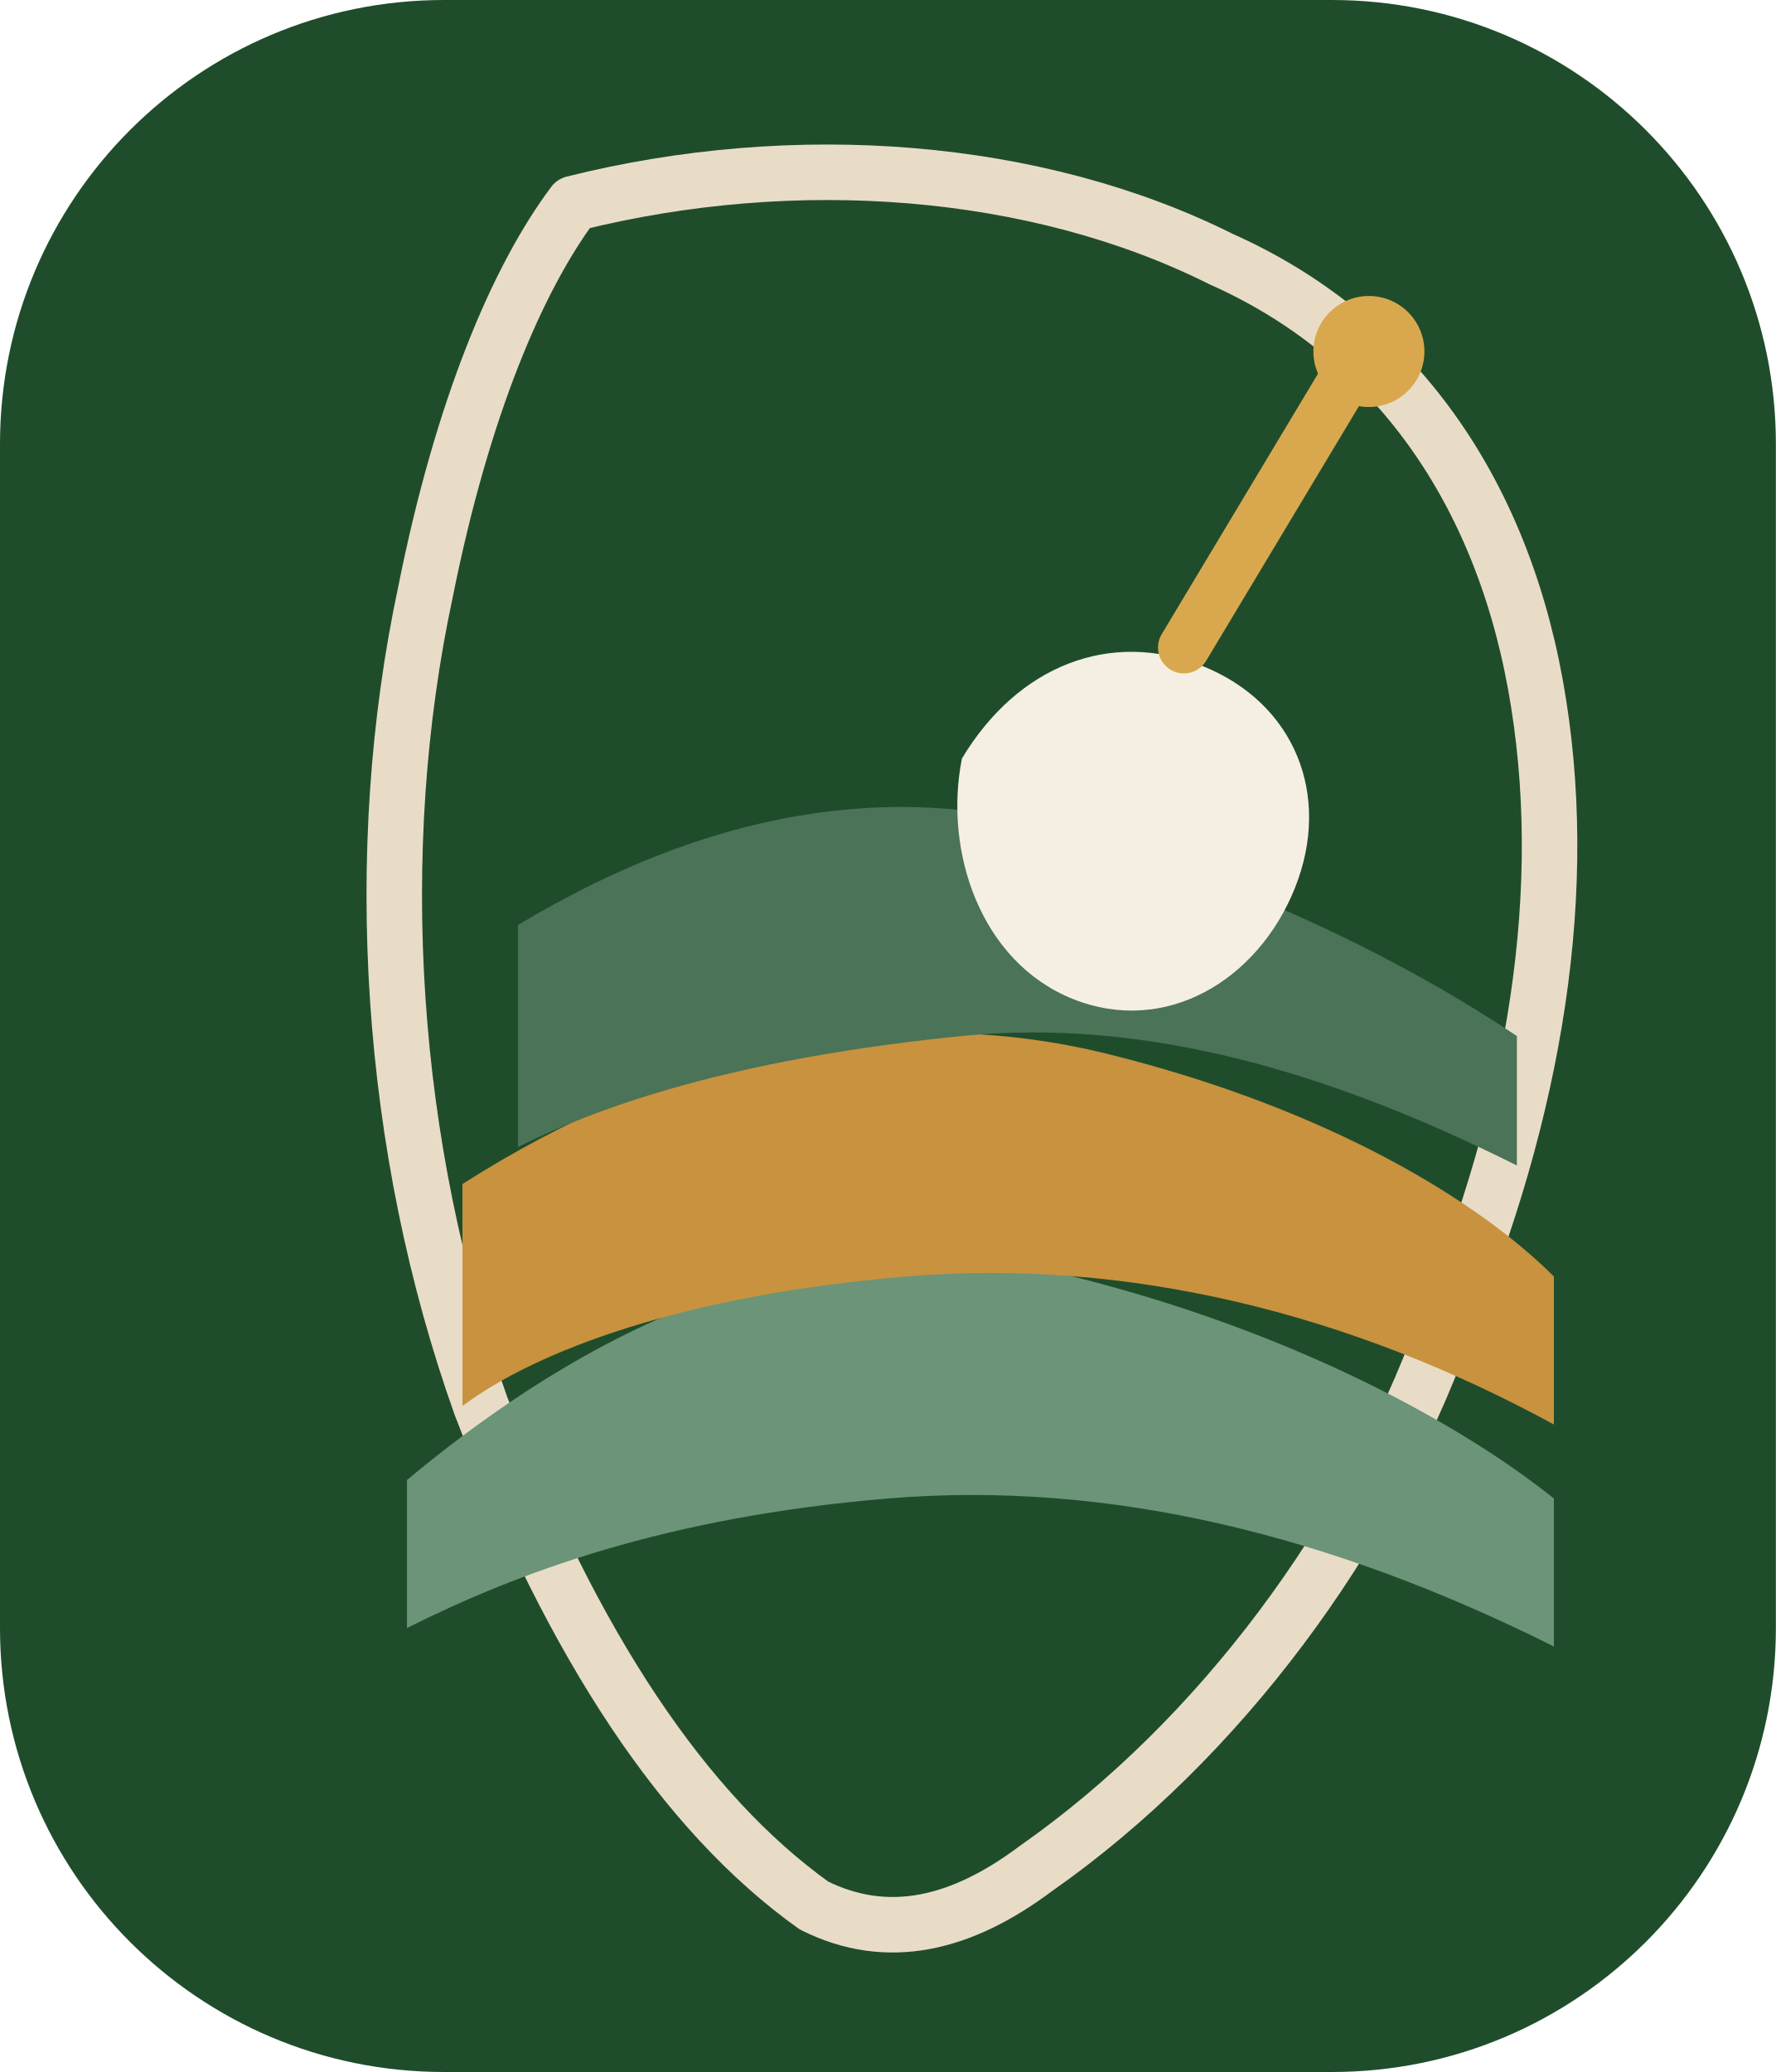
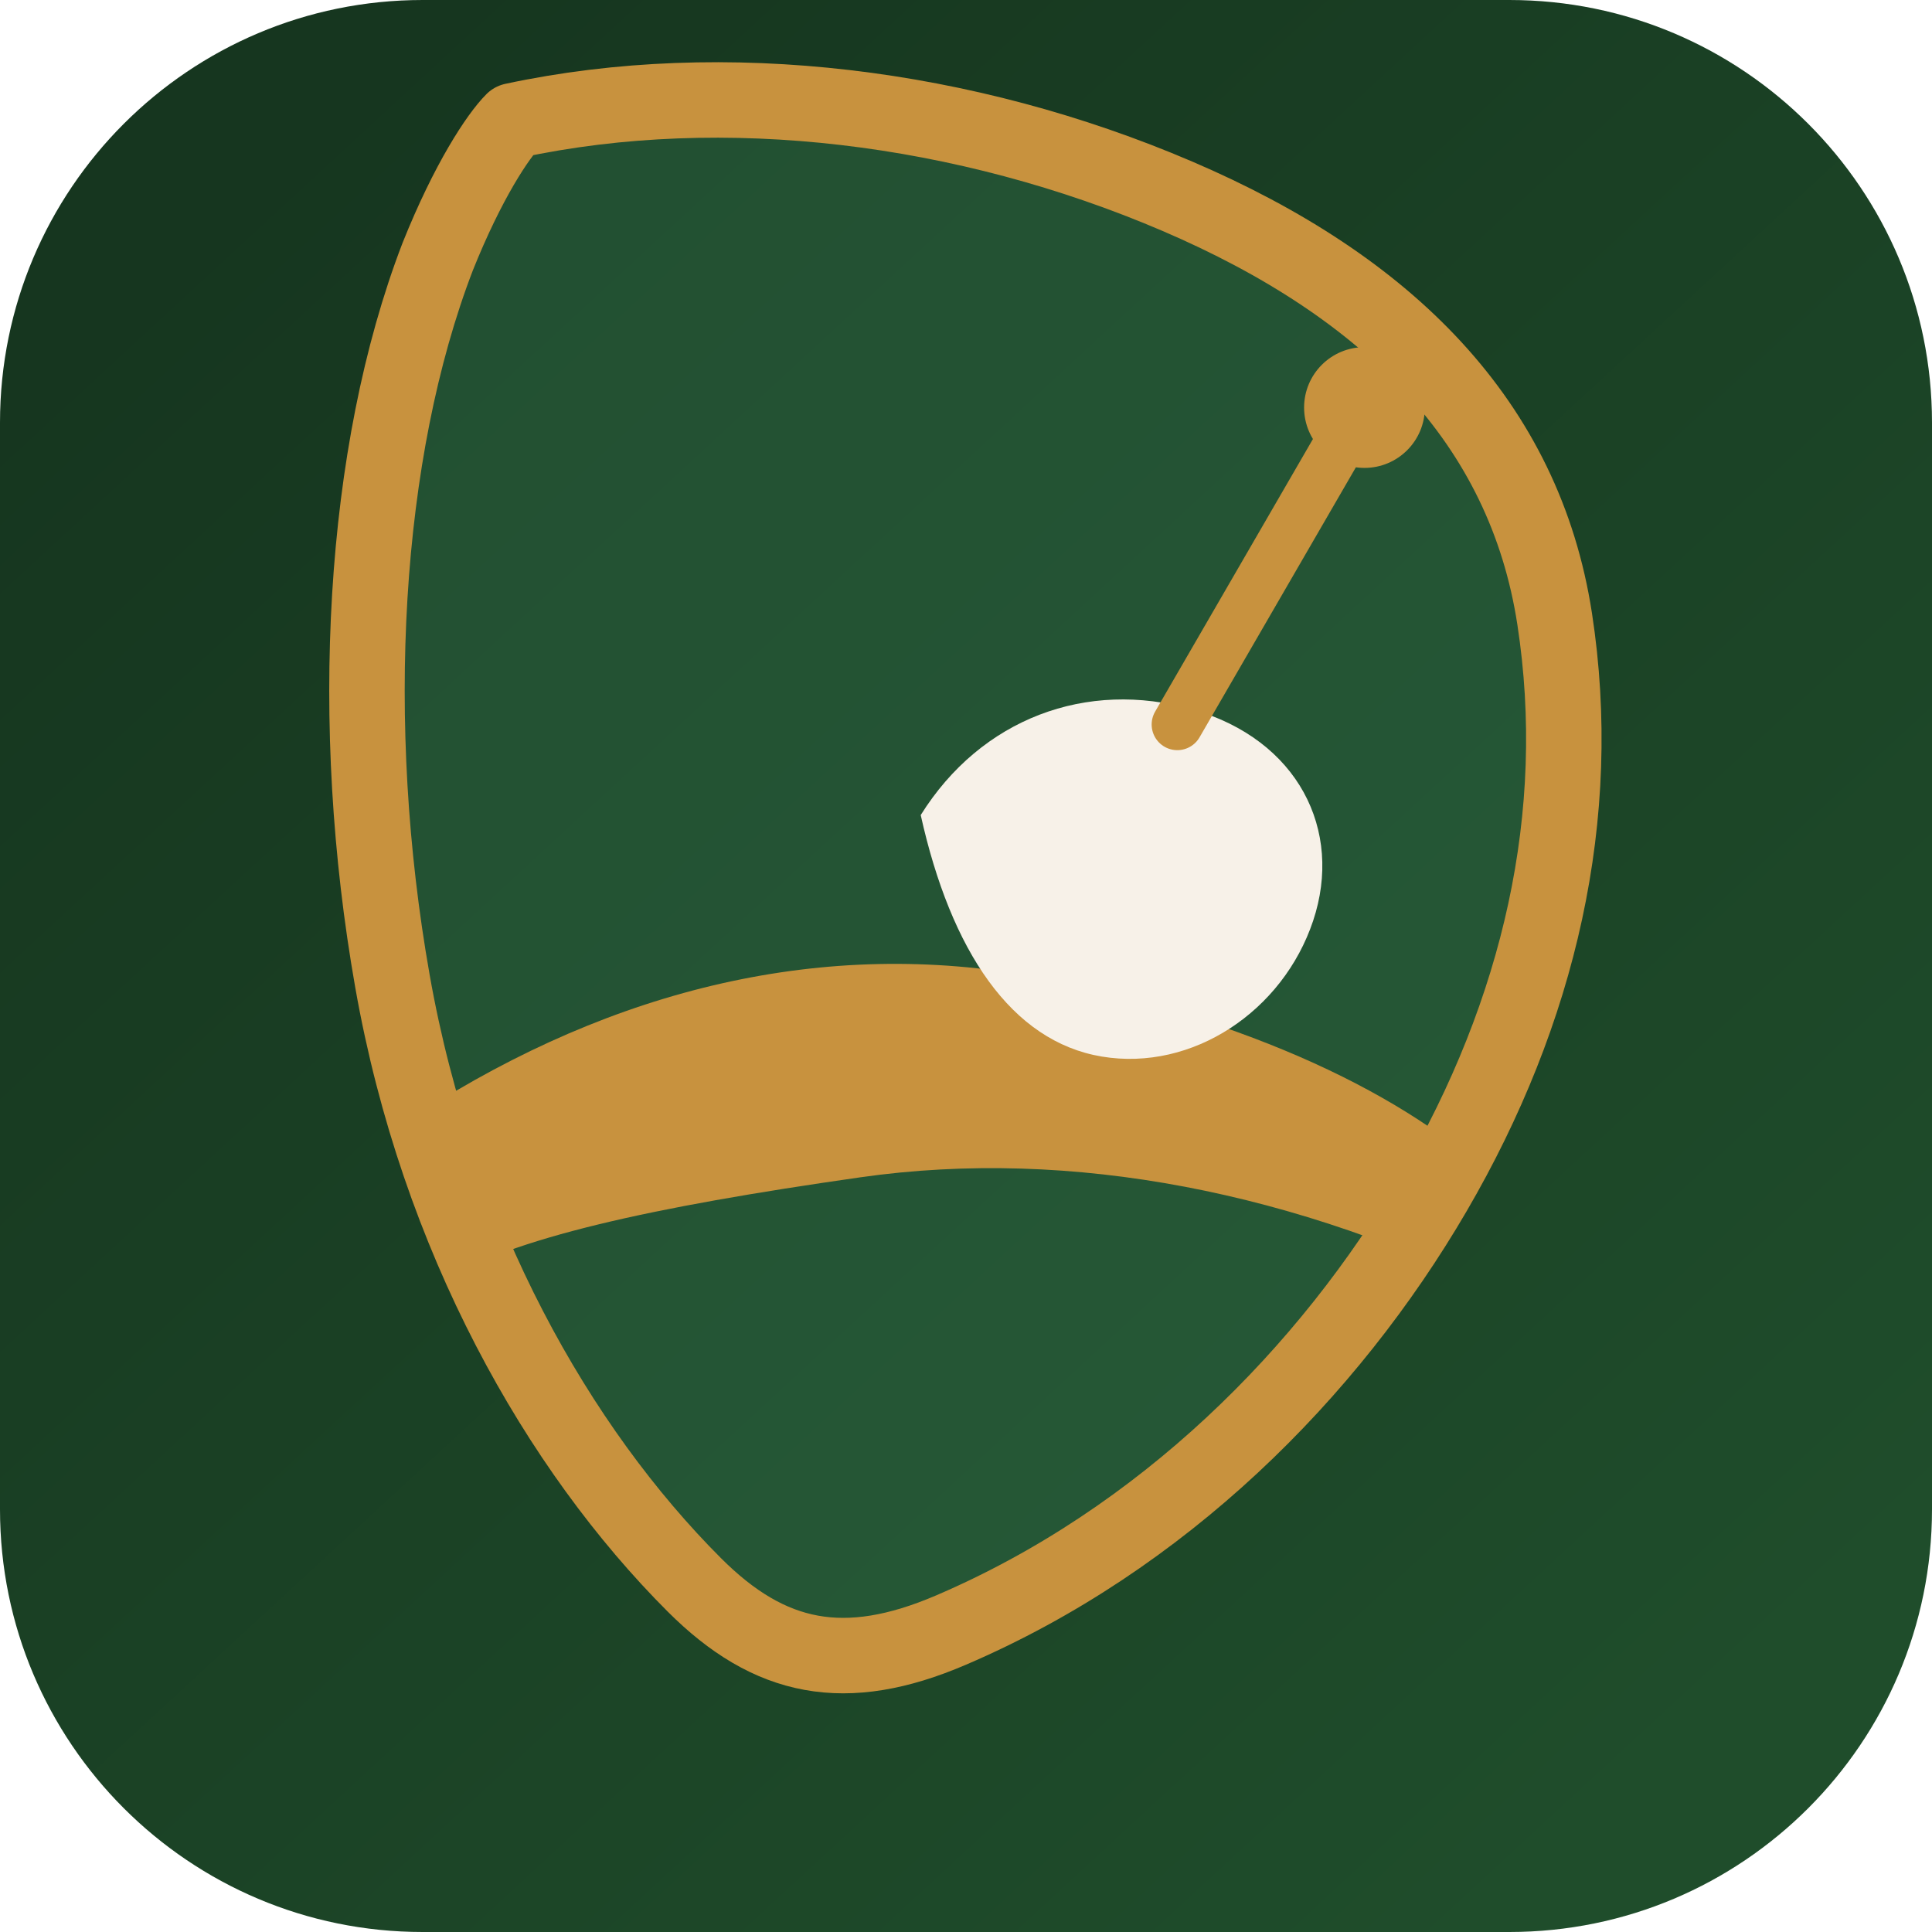
- <svg xmlns="http://www.w3.org/2000/svg" viewBox="0 0 48 56" fill="none">
-   <rect width="48" height="56" rx="12" fill="#1F4D2B" />
-   <path d="M15.5 5.5C21.5 4 28 4.5 33 7C37.5 9 40.5 13 41.5 18.5C42.5 24 41.5 30 39 36C37 41.5 33 47 28 50.5C26 52 24 52.5 22 51.5C18.5 49 15.5 44.5 13 38C10.5 31 10 23 11.5 16C12.5 11 14 7.5 15.5 5.5Z" stroke="#E9DCC7" stroke-width="1.5" stroke-linejoin="round" />
-   <path d="M11 40C17 35 23 33 29 34.5C35 36 39.5 38.5 42 40.5V44.5C36 41.5 30 40 24 40.5C18 41 14 42.5 11 44V40Z" fill="#6B9478" />
-   <path d="M12.5 32C18 28.5 24 27 30 28.5C36 30 40 32.5 42 34.5V38.5C36.5 35.5 30.5 34 24.5 34.5C18.5 35 14.5 36.5 12.5 38V32Z" fill="#C8923E" />
-   <path d="M14 25C19 22 24 21 29 22.5C34 24 38 26 41 28V31.5C36 29 31 27.5 26 28C21 28.5 17 29.5 14 31V25Z" fill="#4A7358" />
-   <path d="M26 20.5C27.5 18 30 17 32.5 18C35 19 36 21.5 35 24C34 26.5 31.5 28 29 27C26.5 26 25.5 23 26 20.5Z" fill="#F5EFE3" />
-   <path d="M32 17.5L36.5 10" stroke="#D9A84E" stroke-width="1.4" stroke-linecap="round" />
-   <circle cx="37" cy="9.5" r="1.5" fill="#D9A84E" />
+ <svg xmlns="http://www.w3.org/2000/svg" viewBox="0 0 64 64" fill="none">
+   <defs>
+     <linearGradient id="te-bg" x1="8" y1="6" x2="56" y2="58" gradientUnits="userSpaceOnUse">
+       <stop stop-color="#16361F" />
+       <stop offset="1" stop-color="#1F4D2B" />
+     </linearGradient>
+     <clipPath id="rs-favicon">
+       <path d="M17 4C24 2.5 32 3.5 39 6.5C46 9.5 50.5 14 51.5 20.5C52.5 27 51 33.5 47.5 39.5C44 45.5 38.5 51 31.5 54C28 55.5 25.5 55 23 52.5C18.5 48 14.5 41 13 32.5C11.5 24 12 15 14.5 8.5C15.5 6 16.5 4.5 17 4Z" />
+     </clipPath>
+   </defs>
+   <rect width="64" height="64" rx="14" fill="url(#te-bg)" />
+   <path d="M17 4C24 2.5 32 3.5 39 6.5C46 9.5 50.5 14 51.5 20.5C52.5 27 51 33.5 47.5 39.5C44 45.5 38.5 51 31.5 54C28 55.5 25.5 55 23 52.5C18.5 48 14.5 41 13 32.5C11.5 24 12 15 14.5 8.5C15.5 6 16.5 4.5 17 4Z" fill="#2F6844" fill-opacity="0.5" />
+   <g clip-path="url(#rs-favicon)">
+     <path d="M14.5 36.5C21 32.5 28 31 35 32.5C42 34 47 36.5 50 39.5V43C43 39.5 35.5 38 28.5 39C21.5 40 17 41 14.5 42.5V36.5Z" fill="#C8923E" />
+     <path d="M30.5 27C32.5 23.8 36 22.5 39.5 23.5C43 24.5 44.5 27.5 43.5 30.5C42.5 33.5 39.5 35.5 36.5 35C33.5 34.5 31.5 31.5 30.5 27Z" fill="#F7F1E8" />
+     <path d="M39 24L44.5 14.5" stroke="#C8923E" stroke-width="1.7" stroke-linecap="round" />
+     <circle cx="45.2" cy="13.5" r="2" fill="#C8923E" />
+   </g>
+   <path d="M17 4C24 2.5 32 3.5 39 6.5C46 9.5 50.5 14 51.5 20.5C52.5 27 51 33.5 47.5 39.5C44 45.5 38.5 51 31.5 54C28 55.5 25.5 55 23 52.5C18.5 48 14.5 41 13 32.5C11.5 24 12 15 14.5 8.5C15.5 6 16.5 4.5 17 4Z" stroke="#C8923E" stroke-width="2.5" stroke-linejoin="round" fill="none" />
</svg>
